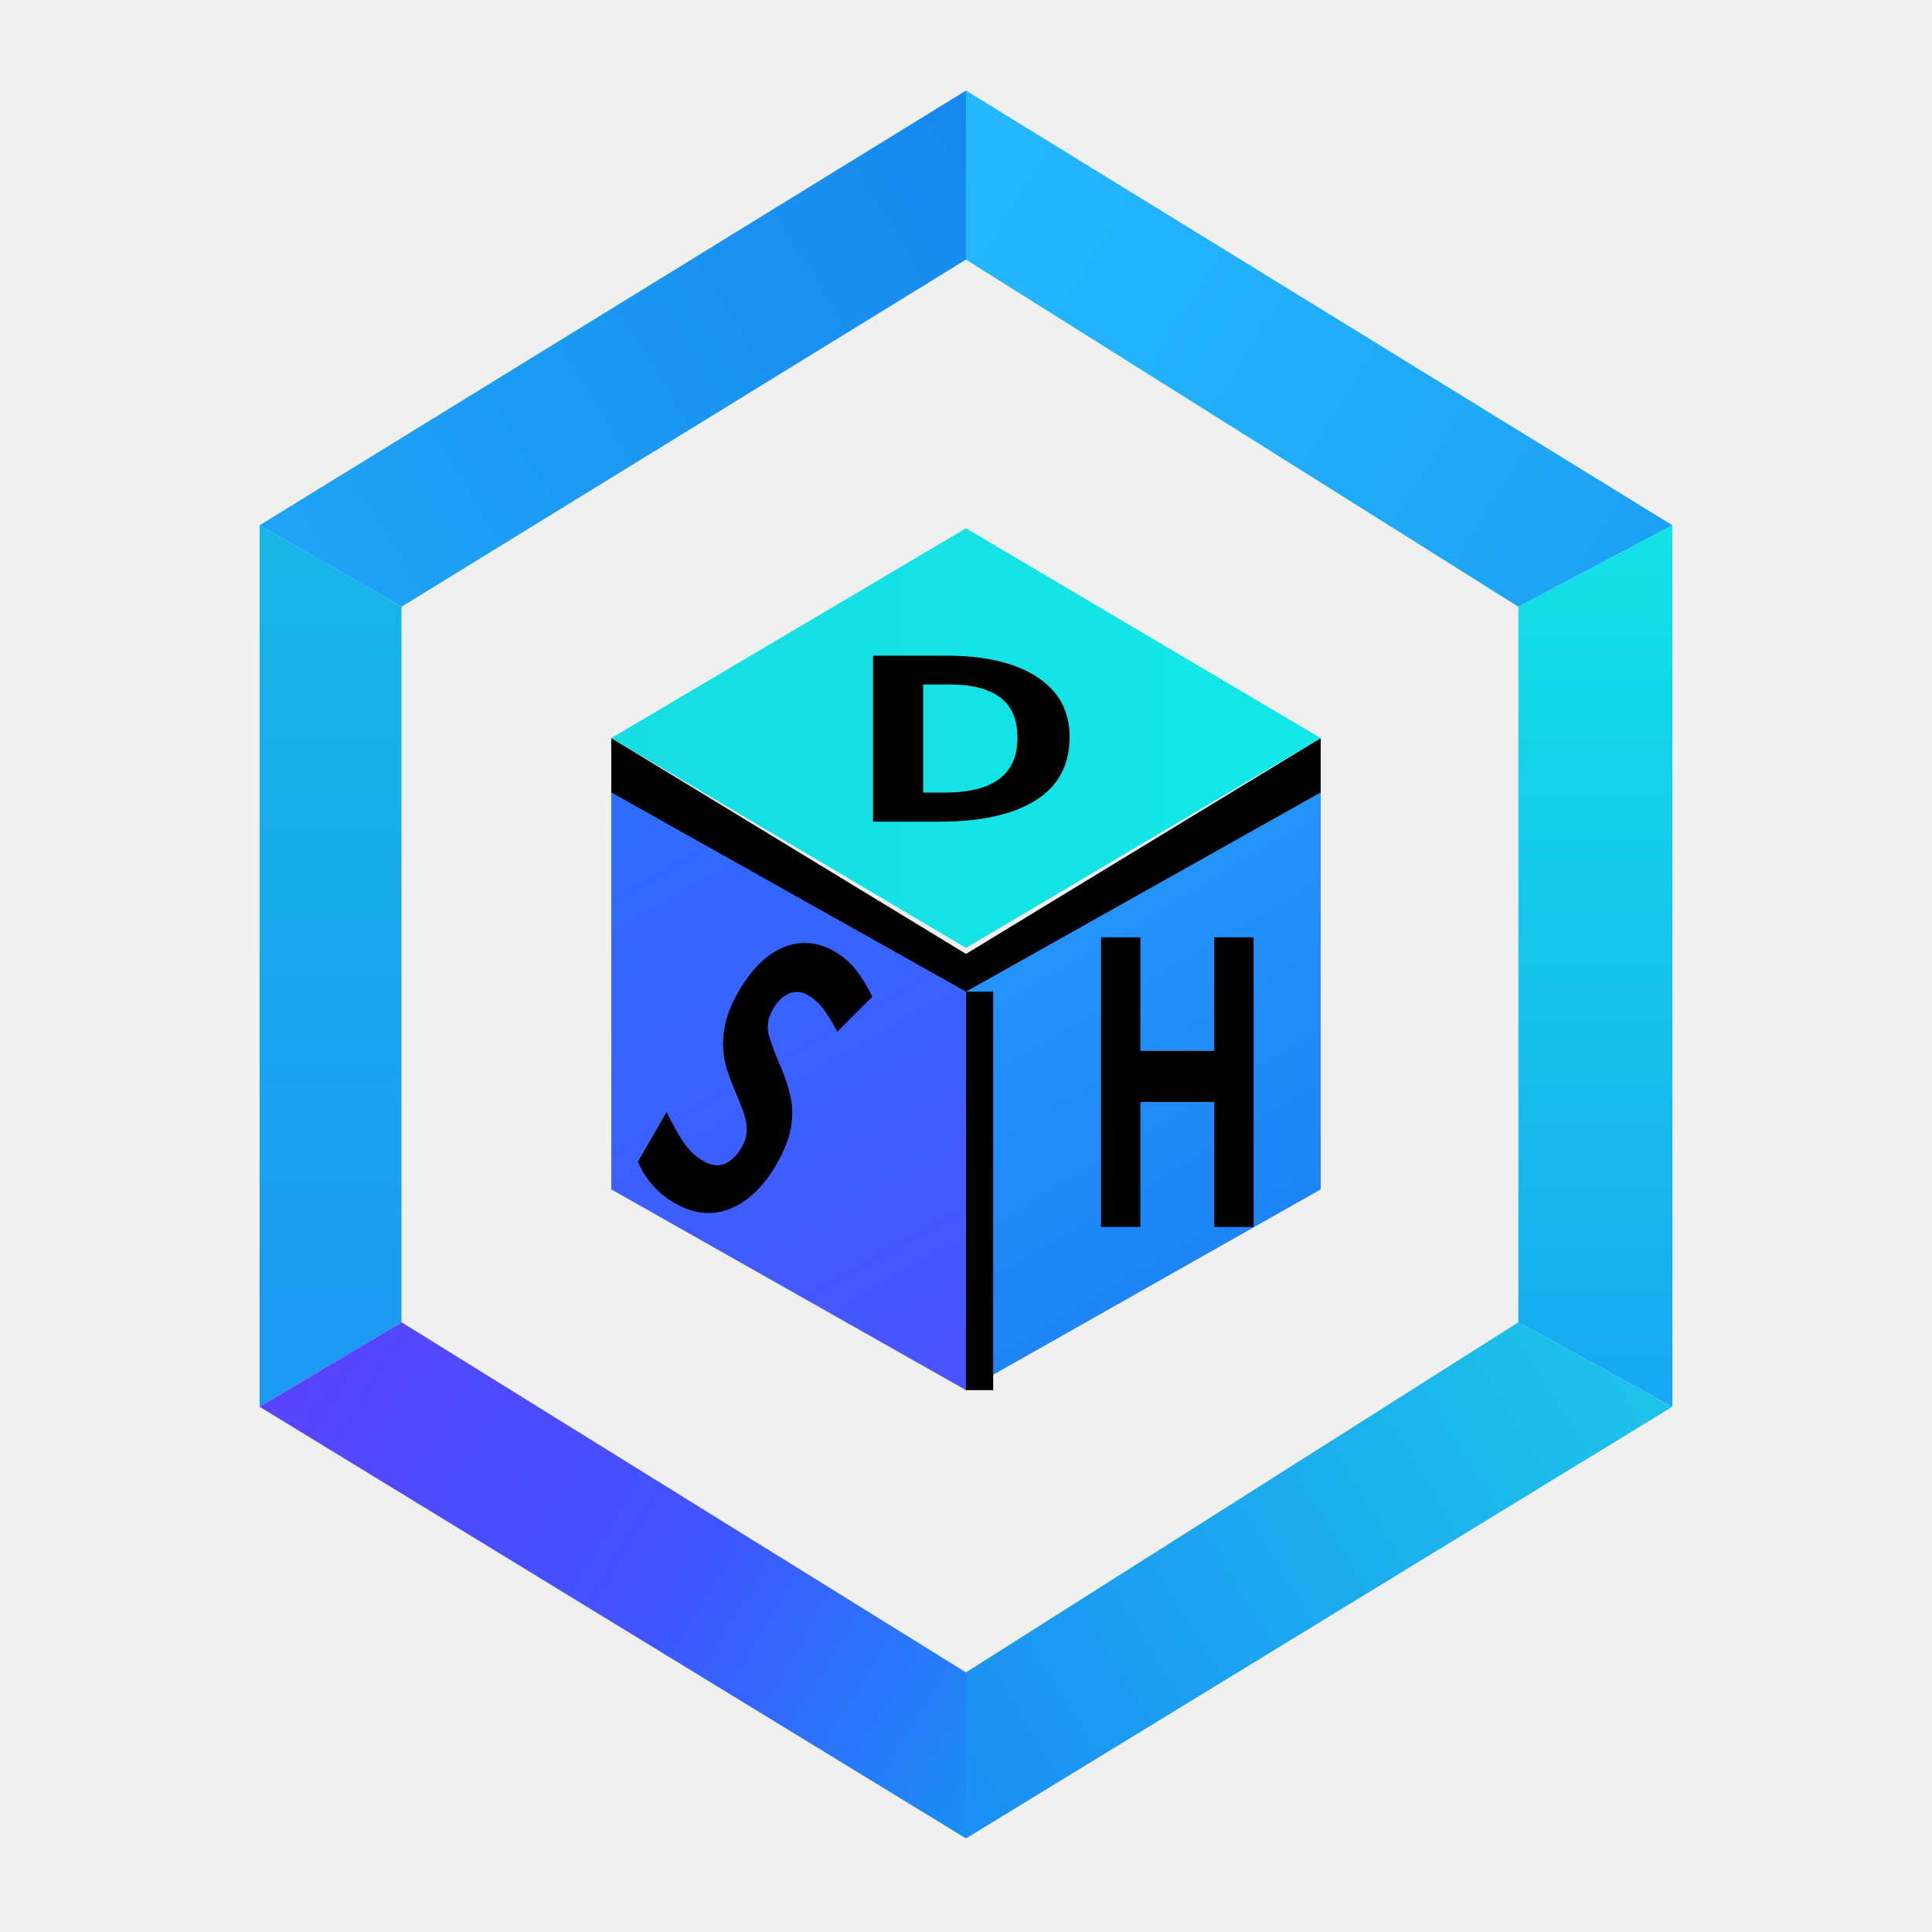
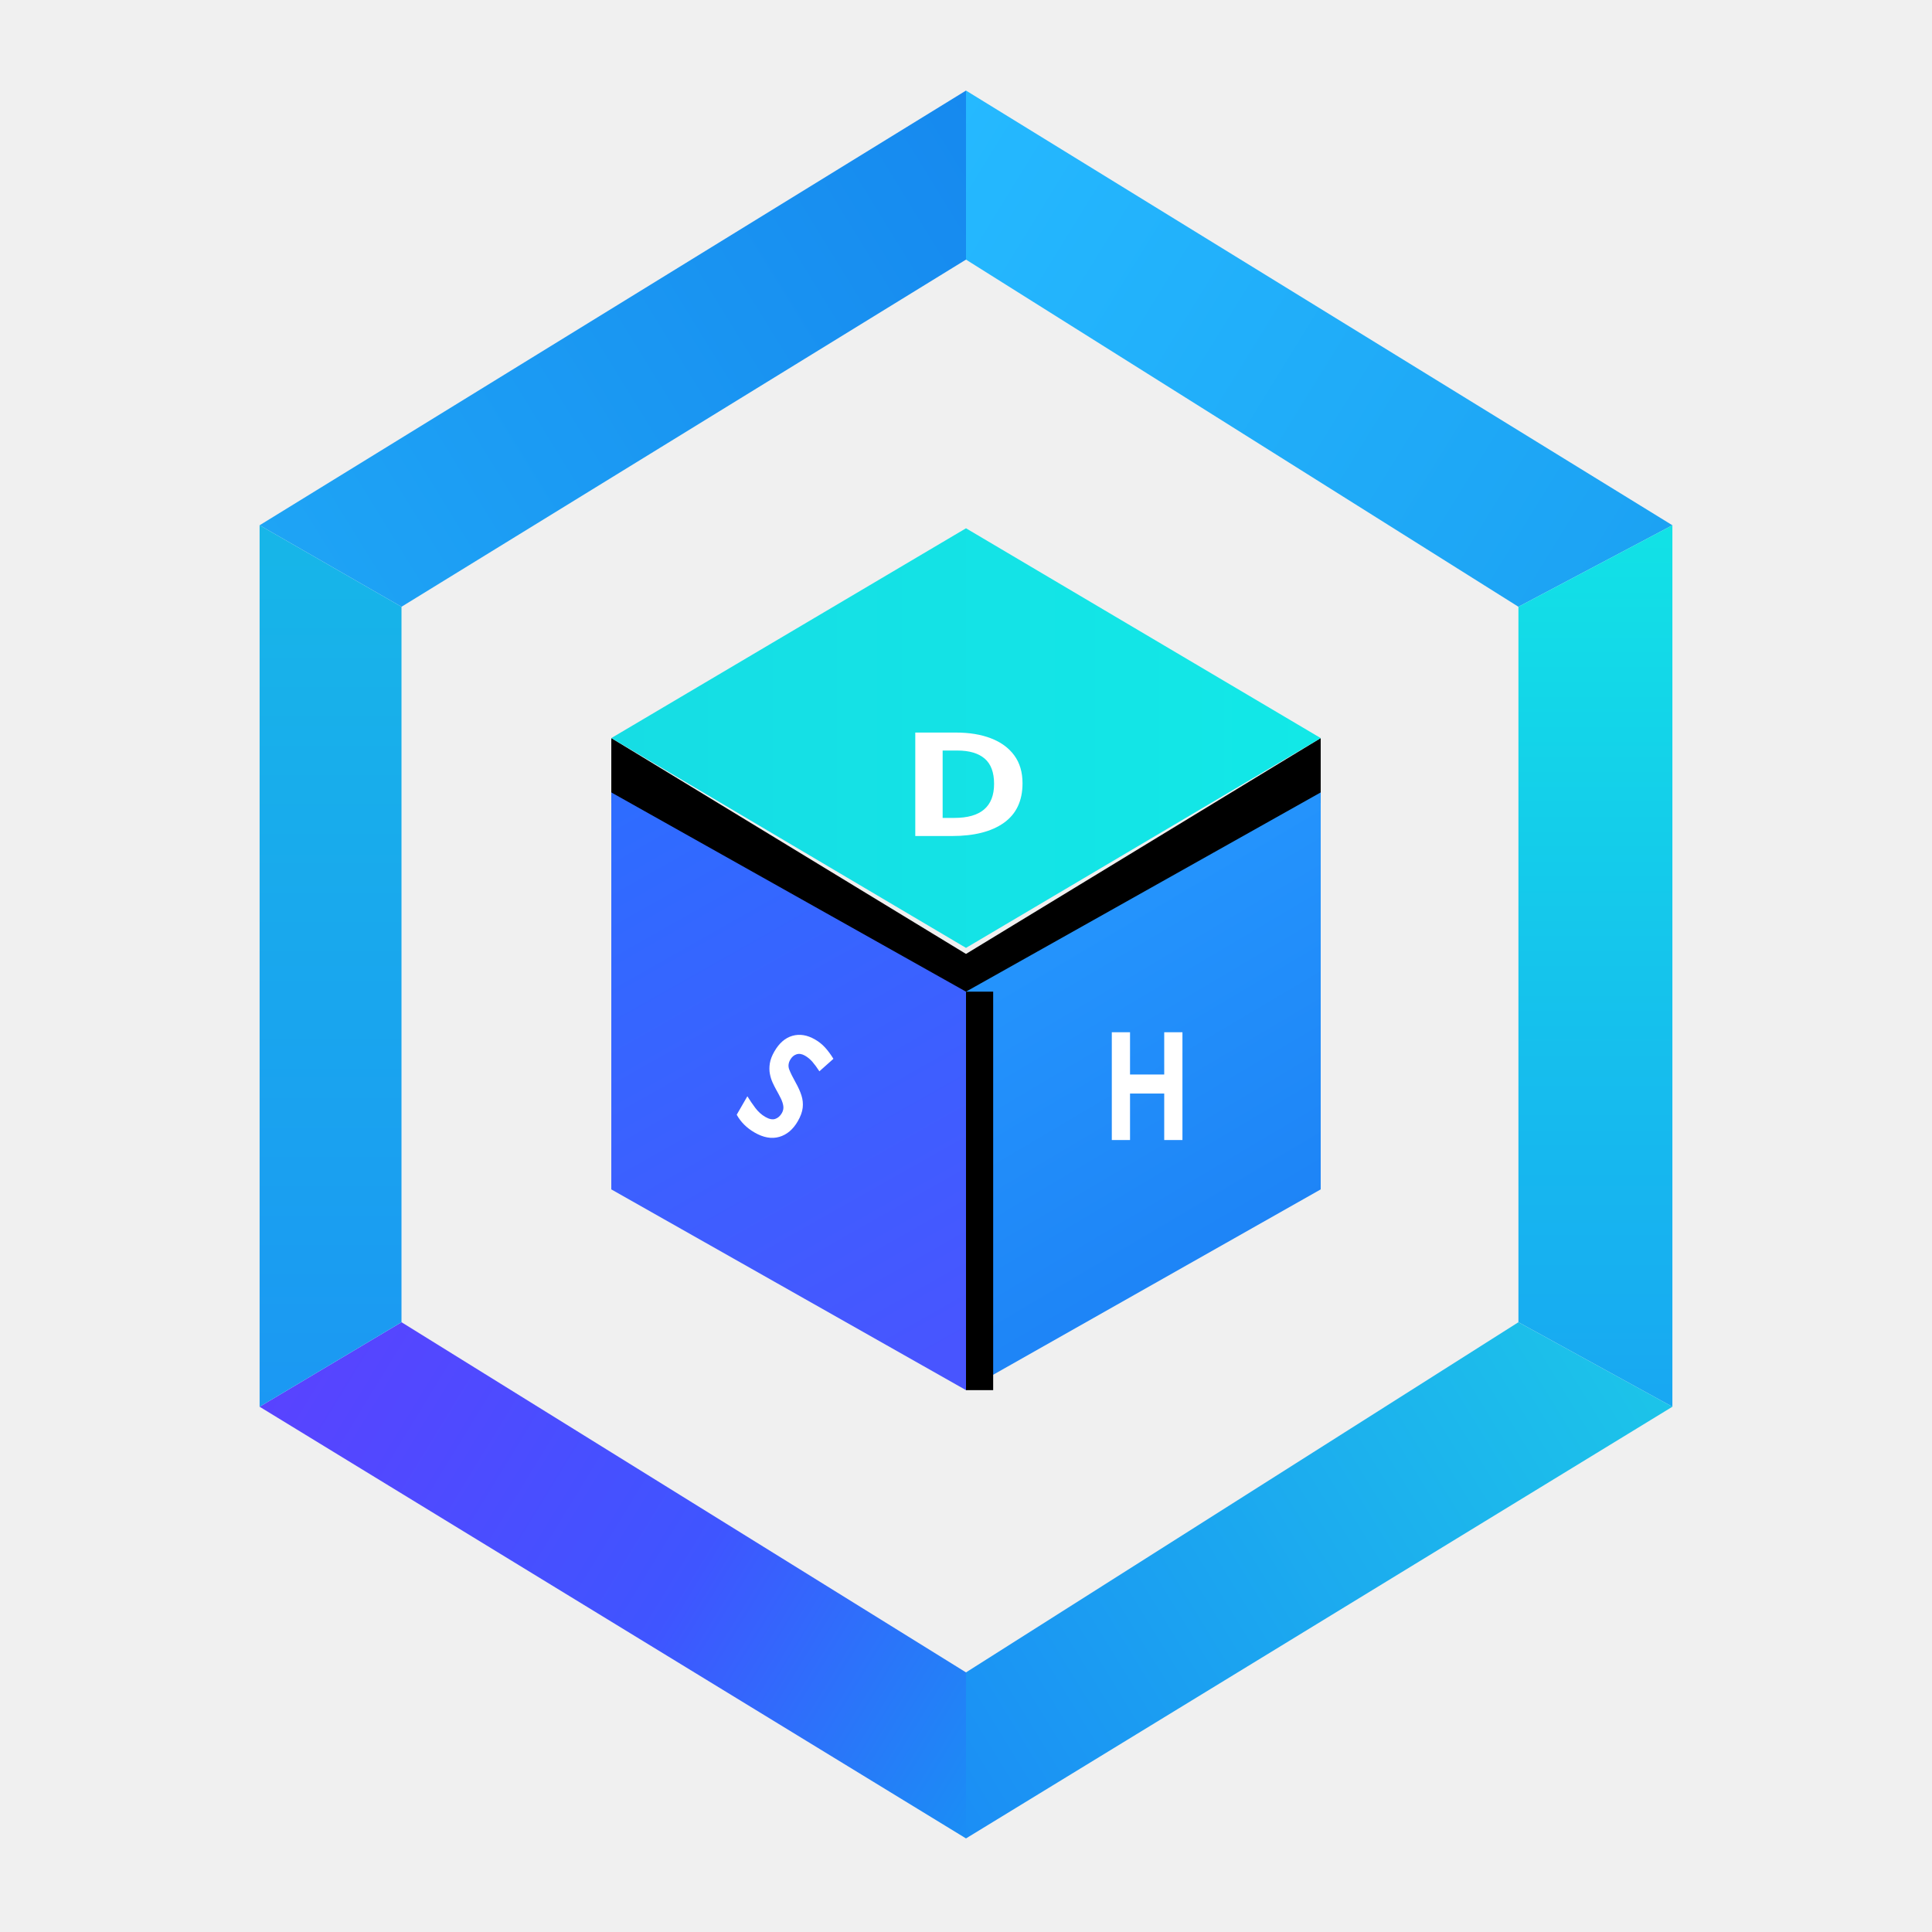
<svg xmlns="http://www.w3.org/2000/svg" viewBox="0 0 1280 1280">
  <defs>
    <linearGradient id="tl" x1="172" y1="348" x2="640" y2="60" gradientUnits="userSpaceOnUse">
      <stop offset="0" stop-color="#1EA4F5" />
      <stop offset="1" stop-color="#1689EF" />
    </linearGradient>
    <linearGradient id="tr" x1="640" y1="60" x2="1108" y2="348" gradientUnits="userSpaceOnUse">
      <stop offset="0" stop-color="#25B9FF" />
      <stop offset="1" stop-color="#1CA2F3" />
    </linearGradient>
    <linearGradient id="r" x1="1108" y1="348" x2="1108" y2="932" gradientUnits="userSpaceOnUse">
      <stop offset="0" stop-color="#12E2E6" />
      <stop offset="1" stop-color="#18A7F2" />
    </linearGradient>
    <linearGradient id="br" x1="1108" y1="932" x2="640" y2="1218" gradientUnits="userSpaceOnUse">
      <stop offset="0" stop-color="#1CC4E9" />
      <stop offset="1" stop-color="#1B8EF5" />
    </linearGradient>
    <linearGradient id="bl" x1="172" y1="932" x2="640" y2="1218" gradientUnits="userSpaceOnUse">
      <stop offset="0" stop-color="#5943FF" />
      <stop offset="0.55" stop-color="#3F55FF" />
      <stop offset="1" stop-color="#1A8EF5" />
    </linearGradient>
    <linearGradient id="l" x1="172" y1="348" x2="172" y2="932" gradientUnits="userSpaceOnUse">
      <stop offset="0" stop-color="#17B6E8" />
      <stop offset="1" stop-color="#1B98F3" />
    </linearGradient>
    <linearGradient id="ct" x1="405" y1="489" x2="875" y2="489" gradientUnits="userSpaceOnUse">
      <stop offset="0" stop-color="#16DDE4" />
      <stop offset="1" stop-color="#12E8E7" />
    </linearGradient>
    <linearGradient id="cl" x1="405" y1="520" x2="620" y2="900" gradientUnits="userSpaceOnUse">
      <stop offset="0" stop-color="#2D6DFF" />
      <stop offset="1" stop-color="#4855FF" />
    </linearGradient>
    <linearGradient id="cr" x1="650" y1="520" x2="875" y2="900" gradientUnits="userSpaceOnUse">
      <stop offset="0" stop-color="#279BFF" />
      <stop offset="1" stop-color="#1B7EF4" />
    </linearGradient>
  </defs>
  <polygon fill="url(#tl)" points="640,60 640,172 266,402 172,348" />
  <polygon fill="url(#tr)" points="640,60 1108,348 1006,402 640,172" />
  <polygon fill="url(#r)" points="1108,348 1108,932 1006,876 1006,402" />
  <polygon fill="url(#br)" points="1108,932 640,1218 640,1108 1006,876" />
  <polygon fill="url(#bl)" points="640,1218 172,932 266,876 640,1108" />
  <polygon fill="url(#l)" points="172,932 172,348 266,402 266,876" />
  <polygon fill="#000" points="405,489 640,632 875,489 875,532 640,676 405,532" />
  <polygon fill="url(#cl)" points="405,525 640,657 640,921 405,788" />
  <polygon fill="url(#cr)" points="640,657 875,525 875,788 640,921" />
  <polygon fill="#000" points="640,657 658,657 658,921 640,921" />
  <polygon fill="url(#ct)" points="640,350 875,489 640,628 405,489" />
-   <g transform="translate(640, 490)">
-     <text x="0" y="0" text-anchor="middle" dominant-baseline="middle" font-family="Arial Black, sans-serif" font-size="220" font-weight="900" fill="#000" transform="scale(1.0, 0.7)">D</text>
+   <g transform="translate(640, 520)">
+     <text x="0" y="0" text-anchor="middle" dominant-baseline="middle" font-family="Arial Black, sans-serif" font-size="120" font-weight="900" fill="#fff" transform="scale(1.0, 0.8)">D</text>
  </g>
-   <g transform="translate(500, 715)">
-     <text x="0" y="0" text-anchor="middle" dominant-baseline="middle" font-family="Arial Black, sans-serif" font-size="240" font-weight="900" fill="#000" transform="rotate(30) scale(0.72, 1.12)">S</text>
+   <g transform="translate(520, 720)">
+     <text x="0" y="0" text-anchor="middle" dominant-baseline="middle" font-family="Arial Black, sans-serif" font-size="100" font-weight="900" fill="#fff" transform="rotate(30) scale(0.8, 1.0)">S</text>
  </g>
-   <g transform="translate(780, 718)">
-     <text x="0" y="0" text-anchor="middle" dominant-baseline="middle" font-family="Arial Black, sans-serif" font-size="240" font-weight="900" fill="#000" transform="scale(0.72, 1.12)">H</text>
+   <g transform="translate(760, 720)">
+     <text x="0" y="0" text-anchor="middle" dominant-baseline="middle" font-family="Arial Black, sans-serif" font-size="100" font-weight="900" fill="#fff" transform="scale(0.8, 1.0)">H</text>
  </g>
</svg>
